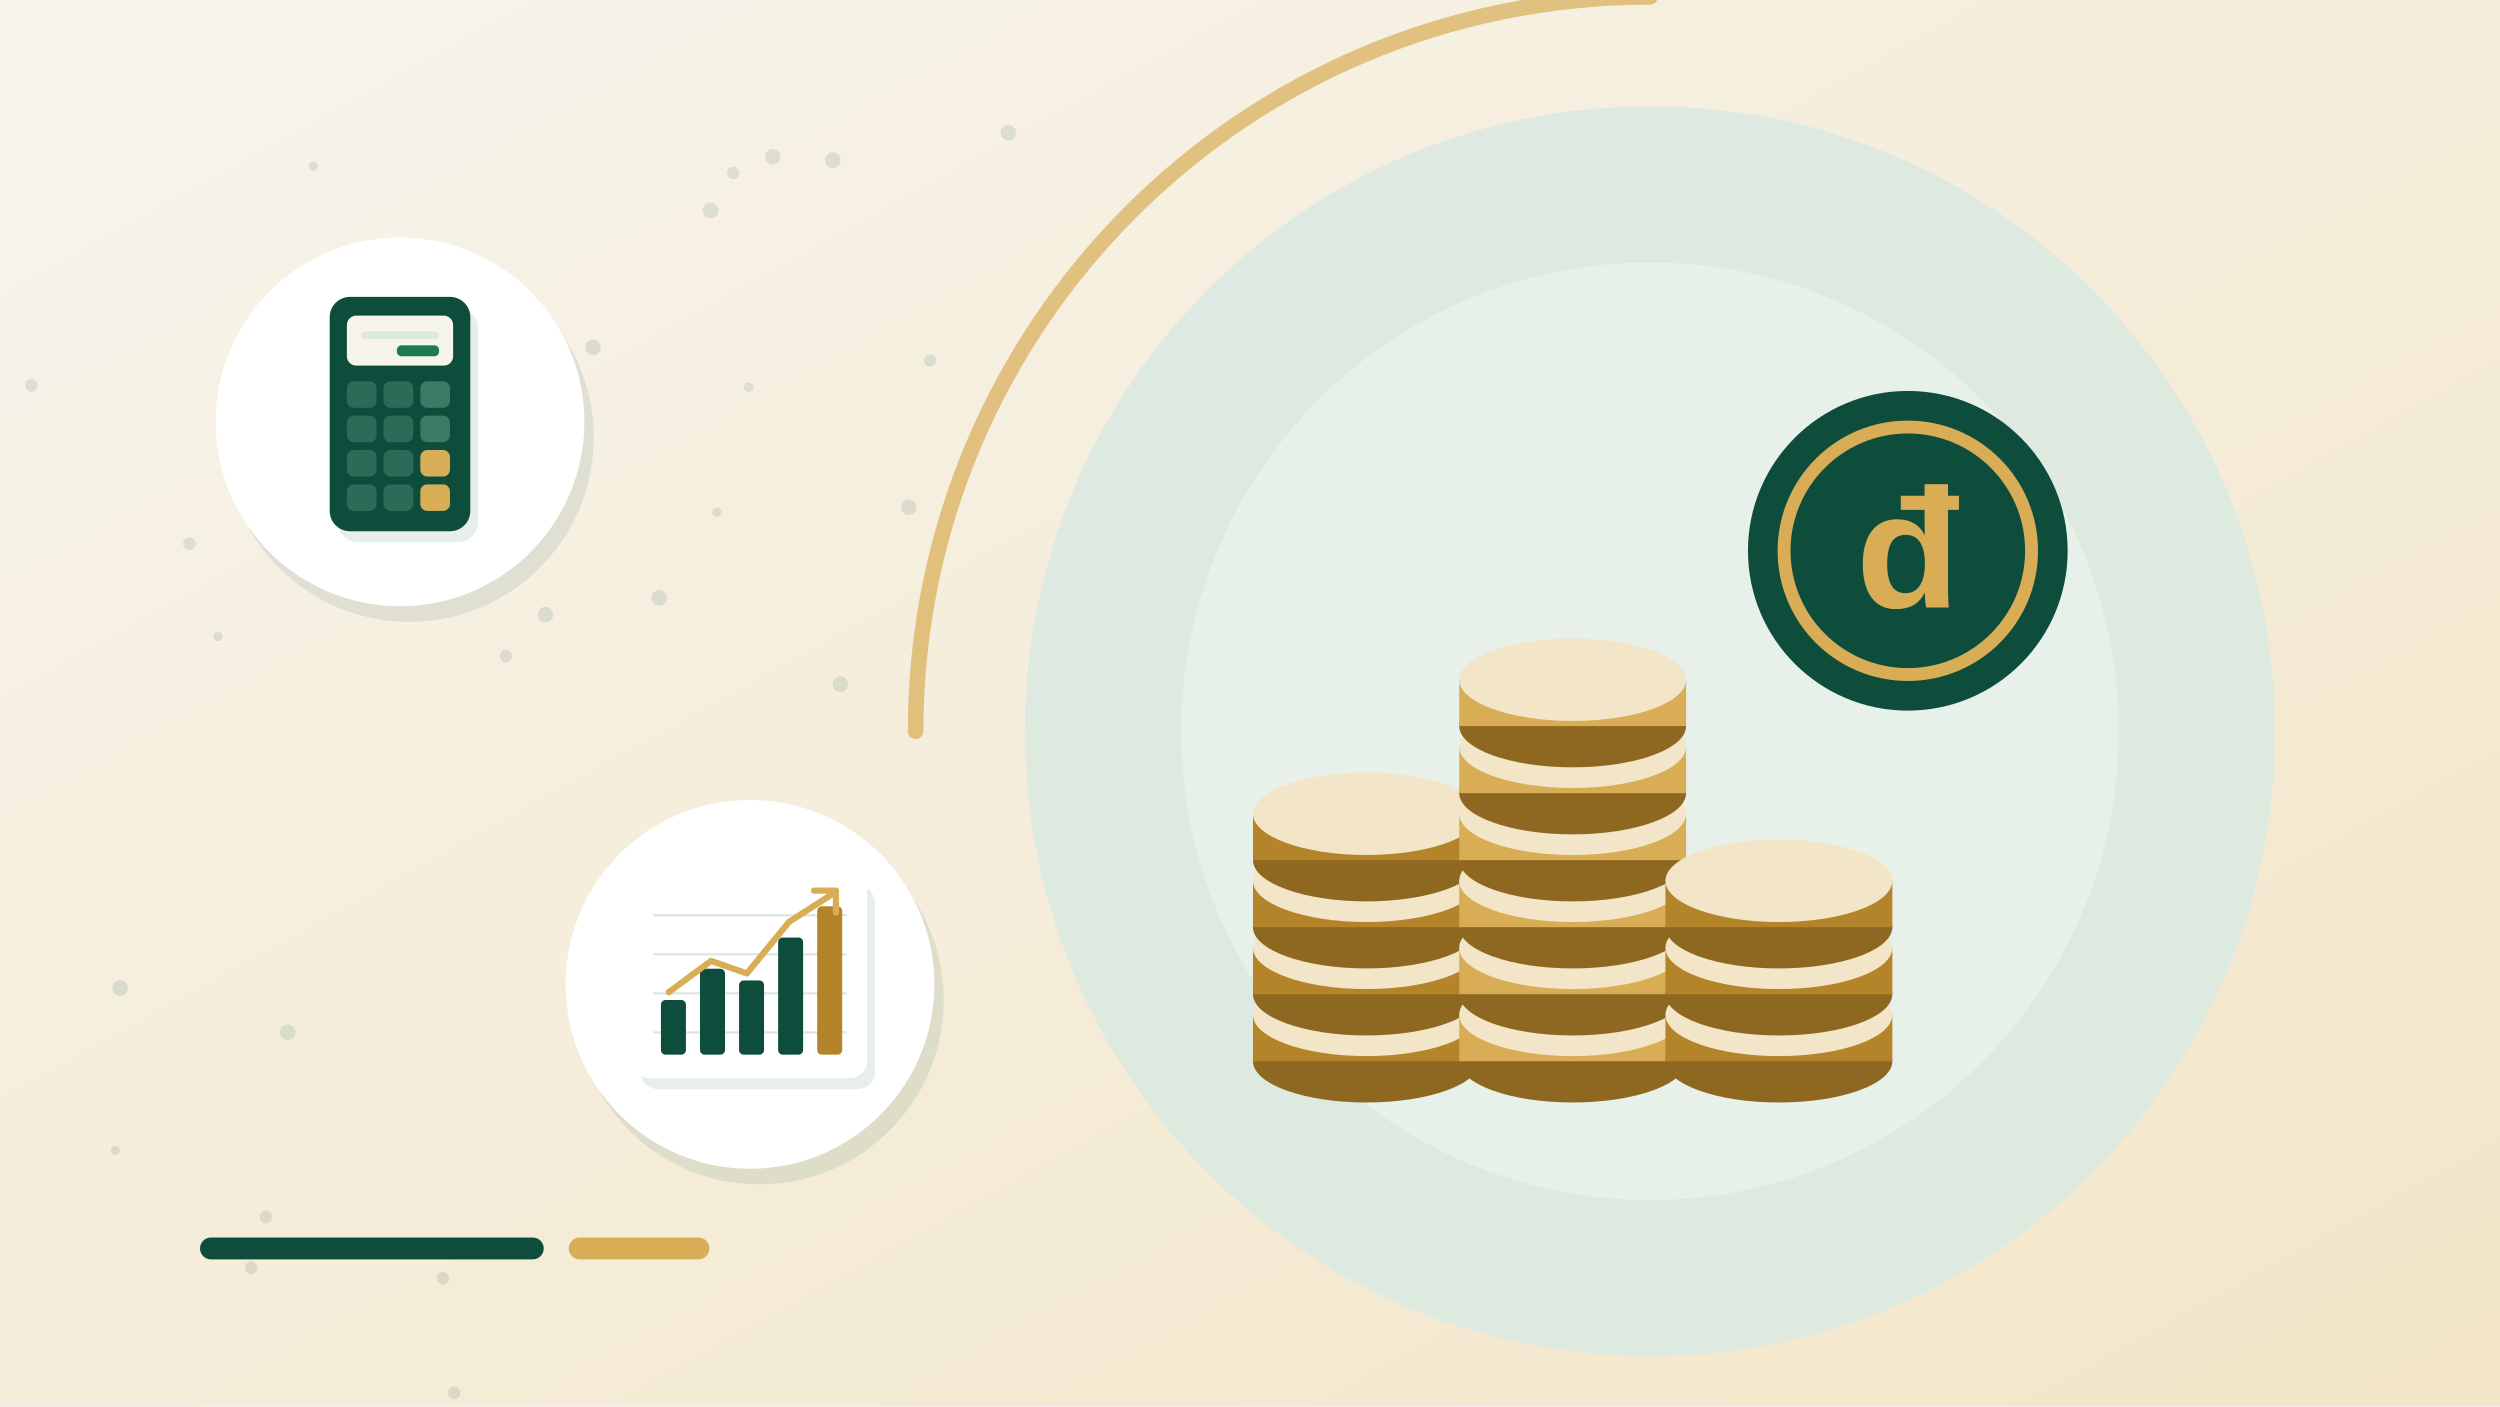
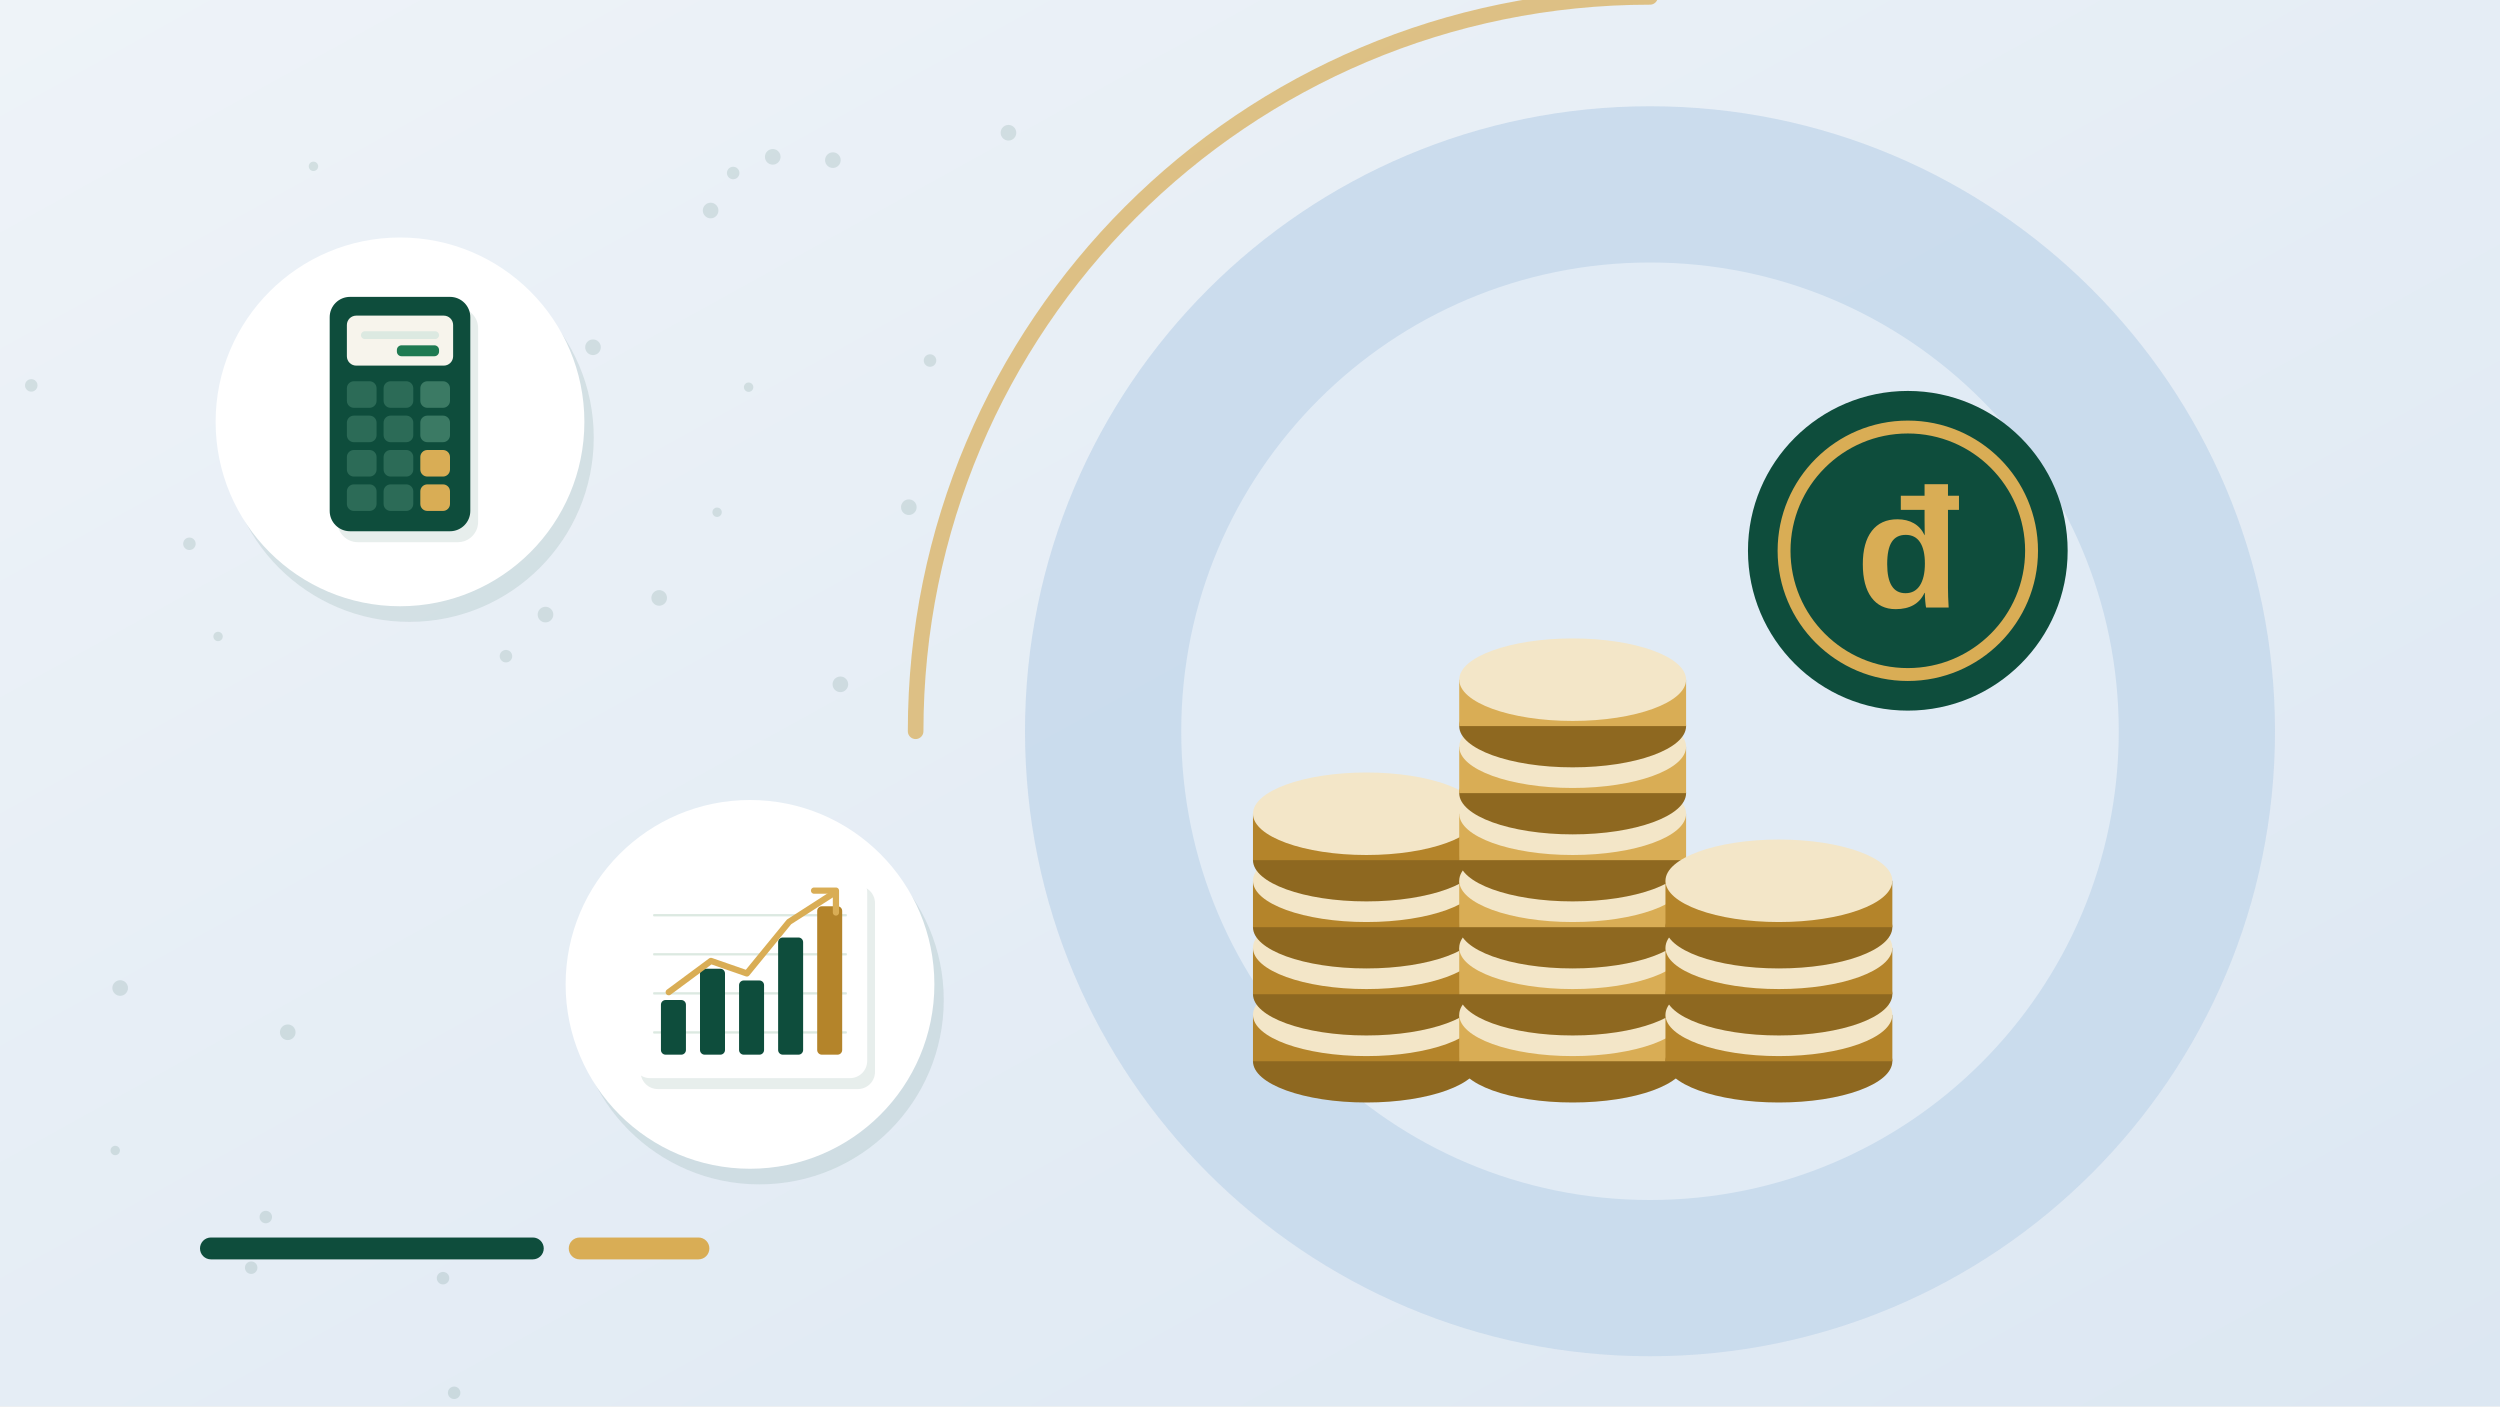
<svg xmlns="http://www.w3.org/2000/svg" viewBox="0 0 1600 900" width="1600" height="900">
  <defs>
    <linearGradient id="bg" x1="0" y1="0" x2="1" y2="1">
-       <stop offset="0" stop-color="#F7F4EC" />
-       <stop offset="1" stop-color="#F3E6C8" />
+       <stop offset="0" stop-color="#EEF3F8" />
+       <stop offset="1" stop-color="#DCE7F2" />
    </linearGradient>
  </defs>
  <rect x="0" y="0" width="1600" height="900" rx="0" fill="url(#bg)" />
  <circle cx="76.916" cy="632.327" r="5" fill="#0E4D3C" opacity=".12" />
  <circle cx="379.521" cy="222.242" r="5" fill="#0E4D3C" opacity=".12" />
  <circle cx="184.158" cy="660.653" r="5" fill="#0E4D3C" opacity=".12" />
  <circle cx="323.814" cy="419.957" r="4" fill="#0E4D3C" opacity=".12" />
  <circle cx="283.543" cy="818.031" r="4" fill="#0E4D3C" opacity=".12" />
  <circle cx="160.752" cy="811.317" r="4" fill="#0E4D3C" opacity=".12" />
  <circle cx="581.653" cy="324.603" r="5" fill="#0E4D3C" opacity=".12" />
  <circle cx="454.798" cy="134.733" r="5" fill="#0E4D3C" opacity=".12" />
  <circle cx="479.111" cy="247.797" r="3" fill="#0E4D3C" opacity=".12" />
  <circle cx="469.223" cy="110.724" r="4" fill="#0E4D3C" opacity=".12" />
  <circle cx="20.007" cy="246.649" r="4" fill="#0E4D3C" opacity=".12" />
  <circle cx="290.647" cy="891.389" r="4" fill="#0E4D3C" opacity=".12" />
  <circle cx="645.416" cy="84.955" r="5" fill="#0E4D3C" opacity=".12" />
  <circle cx="494.556" cy="100.378" r="5" fill="#0E4D3C" opacity=".12" />
  <circle cx="458.94" cy="327.832" r="3" fill="#0E4D3C" opacity=".12" />
  <circle cx="537.843" cy="437.965" r="5" fill="#0E4D3C" opacity=".12" />
  <circle cx="139.564" cy="407.341" r="3" fill="#0E4D3C" opacity=".12" />
  <circle cx="349.012" cy="253.193" r="4" fill="#0E4D3C" opacity=".12" />
  <circle cx="73.748" cy="736.315" r="3" fill="#0E4D3C" opacity=".12" />
  <circle cx="200.615" cy="106.452" r="3" fill="#0E4D3C" opacity=".12" />
  <circle cx="533.046" cy="102.487" r="5" fill="#0E4D3C" opacity=".12" />
  <circle cx="421.879" cy="382.67" r="5" fill="#0E4D3C" opacity=".12" />
  <circle cx="121.228" cy="348.019" r="4" fill="#0E4D3C" opacity=".12" />
  <circle cx="349.107" cy="393.338" r="5" fill="#0E4D3C" opacity=".12" />
  <circle cx="595.215" cy="230.741" r="4" fill="#0E4D3C" opacity=".12" />
  <circle cx="170.11" cy="778.908" r="4" fill="#0E4D3C" opacity=".12" />
-   <circle cx="1056" cy="468" r="400" fill="#DCE9E1" opacity=".9" />
-   <circle cx="1056" cy="468" r="300" fill="#E8F0EA" />
+   <circle cx="1056" cy="468" r="400" fill="#C8DAEC" opacity=".9" />
+   <circle cx="1056" cy="468" r="300" fill="#E1EBF5" />
  <path d="M586 468 a 470 470 0 0 1 470 -470" fill="none" stroke="#D9AD55" stroke-width="10" stroke-linecap="round" opacity=".7" />
  <g transform="translate(726 138) scale(1.65)">
    <ellipse cx="90" cy="328" rx="44" ry="16" fill="#8E6820" />
    <rect x="46" y="310" width="88" height="18" rx="0" fill="#B4842A" />
    <ellipse cx="90" cy="310" rx="44" ry="16" fill="#F3E6C8" />
    <ellipse cx="90" cy="302" rx="44" ry="16" fill="#8E6820" />
    <rect x="46" y="284" width="88" height="18" rx="0" fill="#B4842A" />
    <ellipse cx="90" cy="284" rx="44" ry="16" fill="#F3E6C8" />
    <ellipse cx="90" cy="276" rx="44" ry="16" fill="#8E6820" />
    <rect x="46" y="258" width="88" height="18" rx="0" fill="#B4842A" />
    <ellipse cx="90" cy="258" rx="44" ry="16" fill="#F3E6C8" />
    <ellipse cx="90" cy="250" rx="44" ry="16" fill="#8E6820" />
    <rect x="46" y="232" width="88" height="18" rx="0" fill="#B4842A" />
    <ellipse cx="90" cy="232" rx="44" ry="16" fill="#F3E6C8" />
    <ellipse cx="170" cy="328" rx="44" ry="16" fill="#8E6820" />
    <rect x="126" y="310" width="88" height="18" rx="0" fill="#D9AD55" />
    <ellipse cx="170" cy="310" rx="44" ry="16" fill="#F3E6C8" />
    <ellipse cx="170" cy="302" rx="44" ry="16" fill="#8E6820" />
    <rect x="126" y="284" width="88" height="18" rx="0" fill="#D9AD55" />
    <ellipse cx="170" cy="284" rx="44" ry="16" fill="#F3E6C8" />
    <ellipse cx="170" cy="276" rx="44" ry="16" fill="#8E6820" />
    <rect x="126" y="258" width="88" height="18" rx="0" fill="#D9AD55" />
    <ellipse cx="170" cy="258" rx="44" ry="16" fill="#F3E6C8" />
    <ellipse cx="170" cy="250" rx="44" ry="16" fill="#8E6820" />
    <rect x="126" y="232" width="88" height="18" rx="0" fill="#D9AD55" />
    <ellipse cx="170" cy="232" rx="44" ry="16" fill="#F3E6C8" />
    <ellipse cx="170" cy="224" rx="44" ry="16" fill="#8E6820" />
    <rect x="126" y="206" width="88" height="18" rx="0" fill="#D9AD55" />
    <ellipse cx="170" cy="206" rx="44" ry="16" fill="#F3E6C8" />
    <ellipse cx="170" cy="198" rx="44" ry="16" fill="#8E6820" />
    <rect x="126" y="180" width="88" height="18" rx="0" fill="#D9AD55" />
    <ellipse cx="170" cy="180" rx="44" ry="16" fill="#F3E6C8" />
    <ellipse cx="250" cy="328" rx="44" ry="16" fill="#8E6820" />
    <rect x="206" y="310" width="88" height="18" rx="0" fill="#B4842A" />
    <ellipse cx="250" cy="310" rx="44" ry="16" fill="#F3E6C8" />
    <ellipse cx="250" cy="302" rx="44" ry="16" fill="#8E6820" />
    <rect x="206" y="284" width="88" height="18" rx="0" fill="#B4842A" />
    <ellipse cx="250" cy="284" rx="44" ry="16" fill="#F3E6C8" />
    <ellipse cx="250" cy="276" rx="44" ry="16" fill="#8E6820" />
    <rect x="206" y="258" width="88" height="18" rx="0" fill="#B4842A" />
    <ellipse cx="250" cy="258" rx="44" ry="16" fill="#F3E6C8" />
    <circle cx="300" cy="130" r="62" fill="#0E4D3C" />
    <circle cx="300" cy="130" r="48" fill="none" stroke="#D9AD55" stroke-width="5" />
    <text x="300" y="152" text-anchor="middle" font-family="Segoe UI,Arial,sans-serif" font-size="66" font-weight="700" fill="#D9AD55">đ</text>
  </g>
  <circle cx="262" cy="280" r="118" fill="#0E4D3C" opacity=".10" />
  <circle cx="256" cy="270" r="118" fill="#FFFFFF" />
  <g transform="translate(156 170) scale(.5)">
    <rect x="120" y="54" width="180" height="300" rx="26" fill="#0E4D3C" opacity=".10" />
    <rect x="110" y="40" width="180" height="300" rx="26" fill="#0E4D3C" />
    <rect x="132" y="64" width="136" height="64" rx="12" fill="#F7F4EC" />
    <rect x="150" y="84" width="100" height="10" rx="5" fill="#DCE9E1" />
    <rect x="196" y="102" width="54" height="14" rx="6" fill="#1F7A52" />
    <rect x="132" y="148" width="38" height="34" rx="9" fill="#2C6B57" />
    <rect x="179" y="148" width="38" height="34" rx="9" fill="#2C6B57" />
    <rect x="226" y="148" width="38" height="34" rx="9" fill="#3B7A64" />
    <rect x="132" y="192" width="38" height="34" rx="9" fill="#2C6B57" />
    <rect x="179" y="192" width="38" height="34" rx="9" fill="#2C6B57" />
    <rect x="226" y="192" width="38" height="34" rx="9" fill="#3B7A64" />
    <rect x="132" y="236" width="38" height="34" rx="9" fill="#2C6B57" />
    <rect x="179" y="236" width="38" height="34" rx="9" fill="#2C6B57" />
    <rect x="226" y="236" width="38" height="34" rx="9" fill="#D9AD55" />
    <rect x="132" y="280" width="38" height="34" rx="9" fill="#2C6B57" />
    <rect x="179" y="280" width="38" height="34" rx="9" fill="#2C6B57" />
    <rect x="226" y="280" width="38" height="34" rx="9" fill="#D9AD55" />
  </g>
  <circle cx="486" cy="640" r="118" fill="#0E4D3C" opacity=".10" />
  <circle cx="480" cy="630" r="118" fill="#FFFFFF" />
  <g transform="translate(380 530) scale(.5)">
    <rect x="60" y="74" width="300" height="260" rx="22" fill="#0E4D3C" opacity=".10" />
    <rect x="50" y="60" width="300" height="260" rx="22" fill="#FFFFFF" />
    <rect x="76" y="110" width="248" height="3" rx="1" fill="#DCE9E1" />
    <rect x="76" y="160" width="248" height="3" rx="1" fill="#DCE9E1" />
    <rect x="76" y="210" width="248" height="3" rx="1" fill="#DCE9E1" />
    <rect x="76" y="260" width="248" height="3" rx="1" fill="#DCE9E1" />
    <rect x="86" y="220" width="32" height="70" rx="6" fill="#0E4D3C" />
    <rect x="136" y="180" width="32" height="110" rx="6" fill="#0E4D3C" />
    <rect x="186" y="195" width="32" height="95" rx="6" fill="#0E4D3C" />
    <rect x="236" y="140" width="32" height="150" rx="6" fill="#0E4D3C" />
    <rect x="286" y="100" width="32" height="190" rx="6" fill="#B4842A" />
    <path d="M96 210L150 170 196 186 250 120 306 84" fill="none" stroke="#D9AD55" stroke-width="8" stroke-linecap="round" stroke-linejoin="round" />
    <path d="M282 80h28v28" fill="none" stroke="#D9AD55" stroke-width="8" stroke-linecap="round" stroke-linejoin="round" />
  </g>
  <rect x="128" y="792" width="220" height="14" rx="7" fill="#0E4D3C" />
  <rect x="364" y="792" width="90" height="14" rx="7" fill="#D9AD55" />
</svg>
